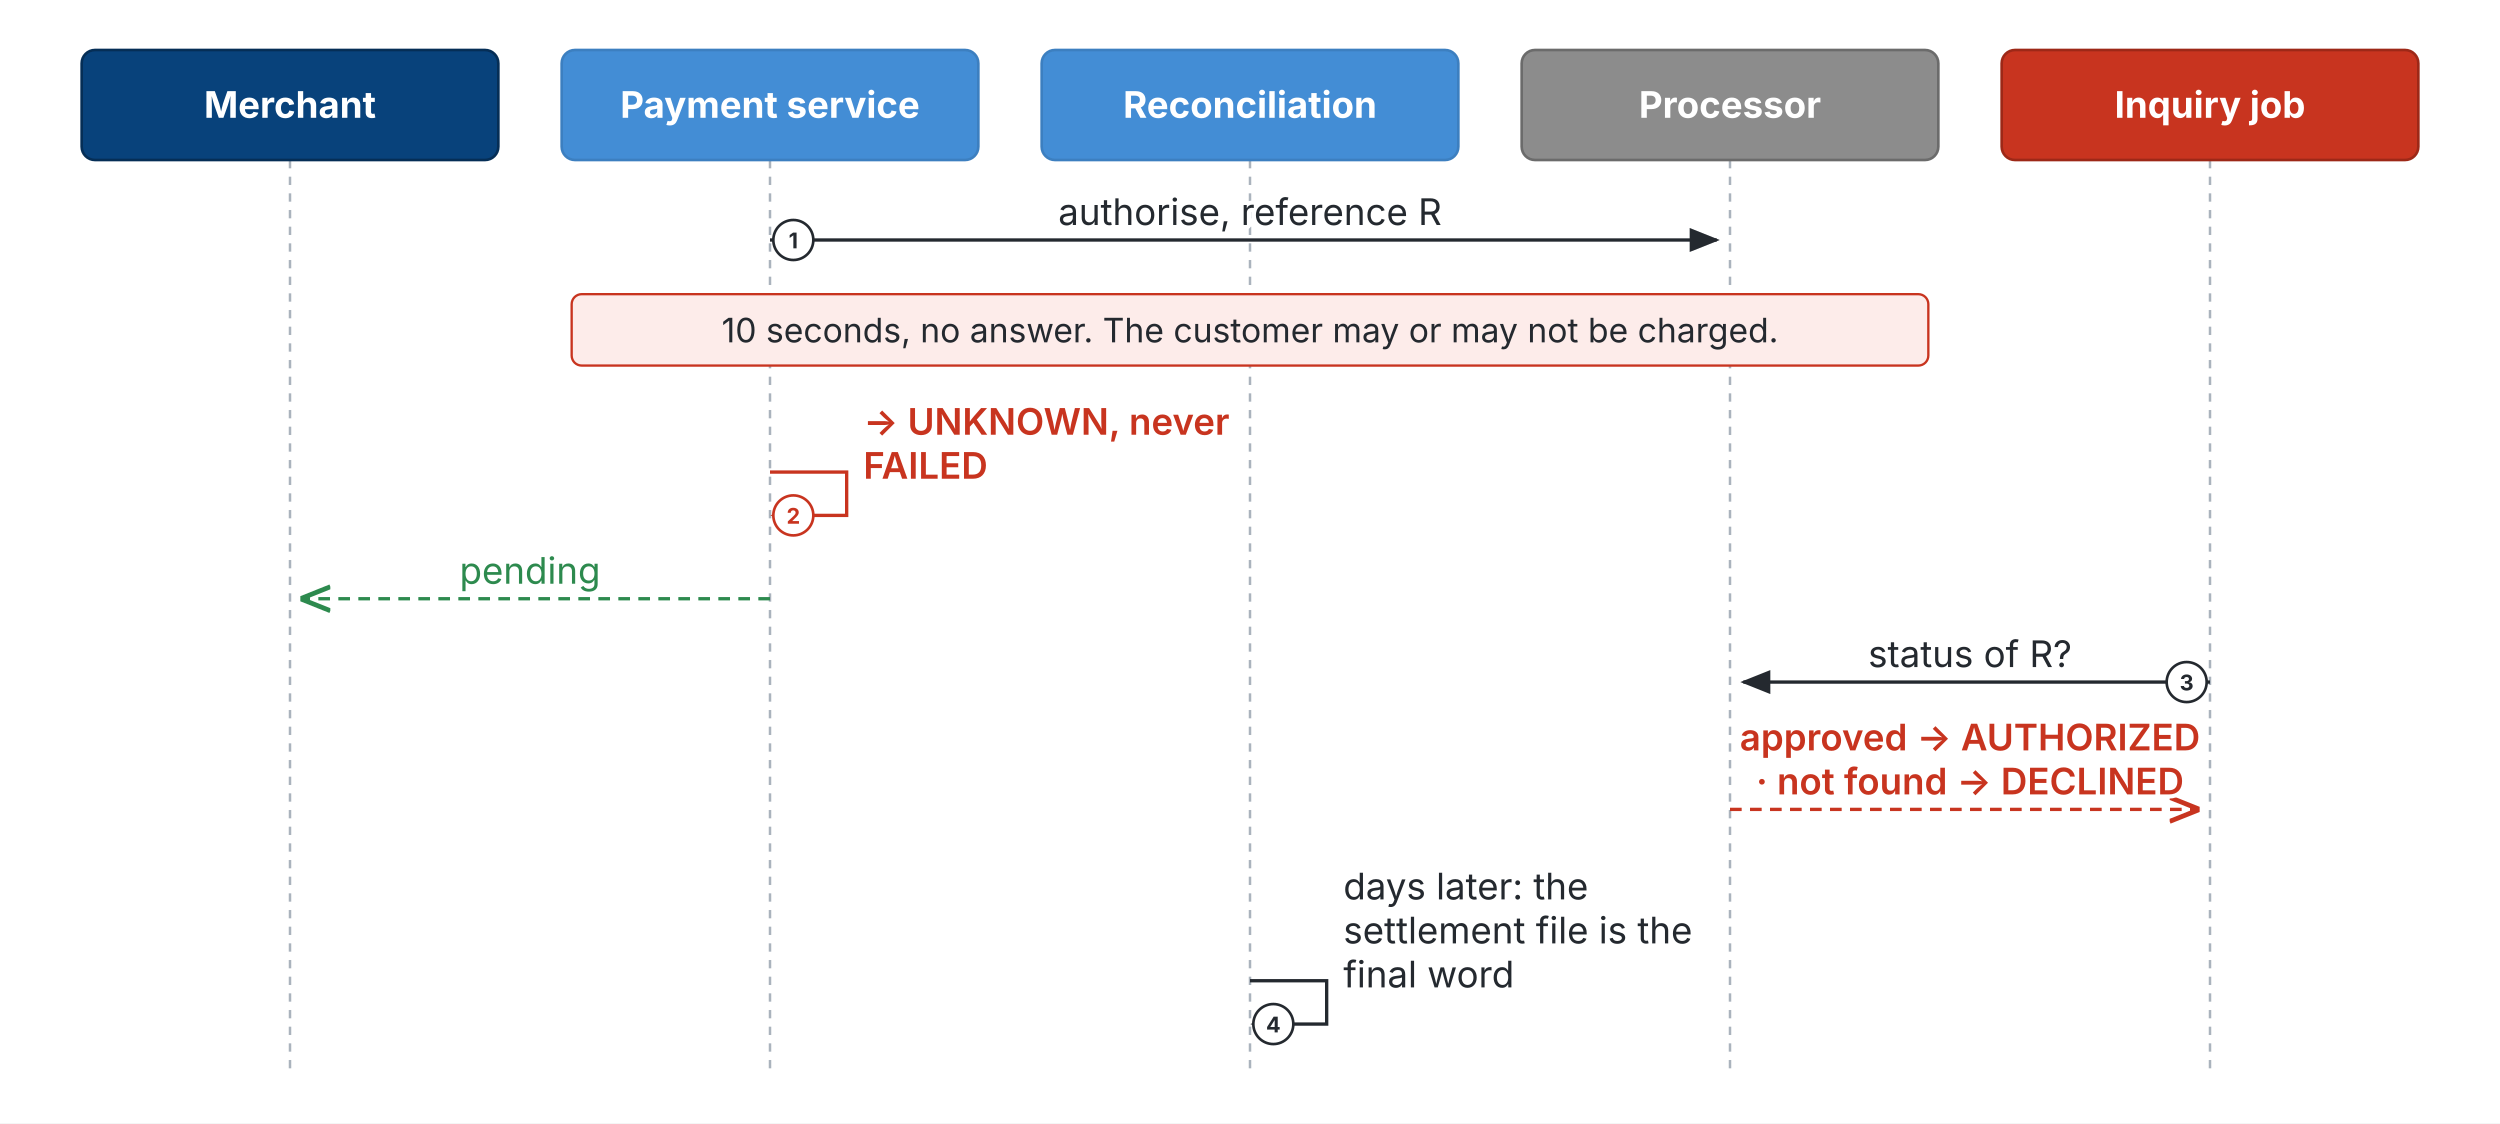
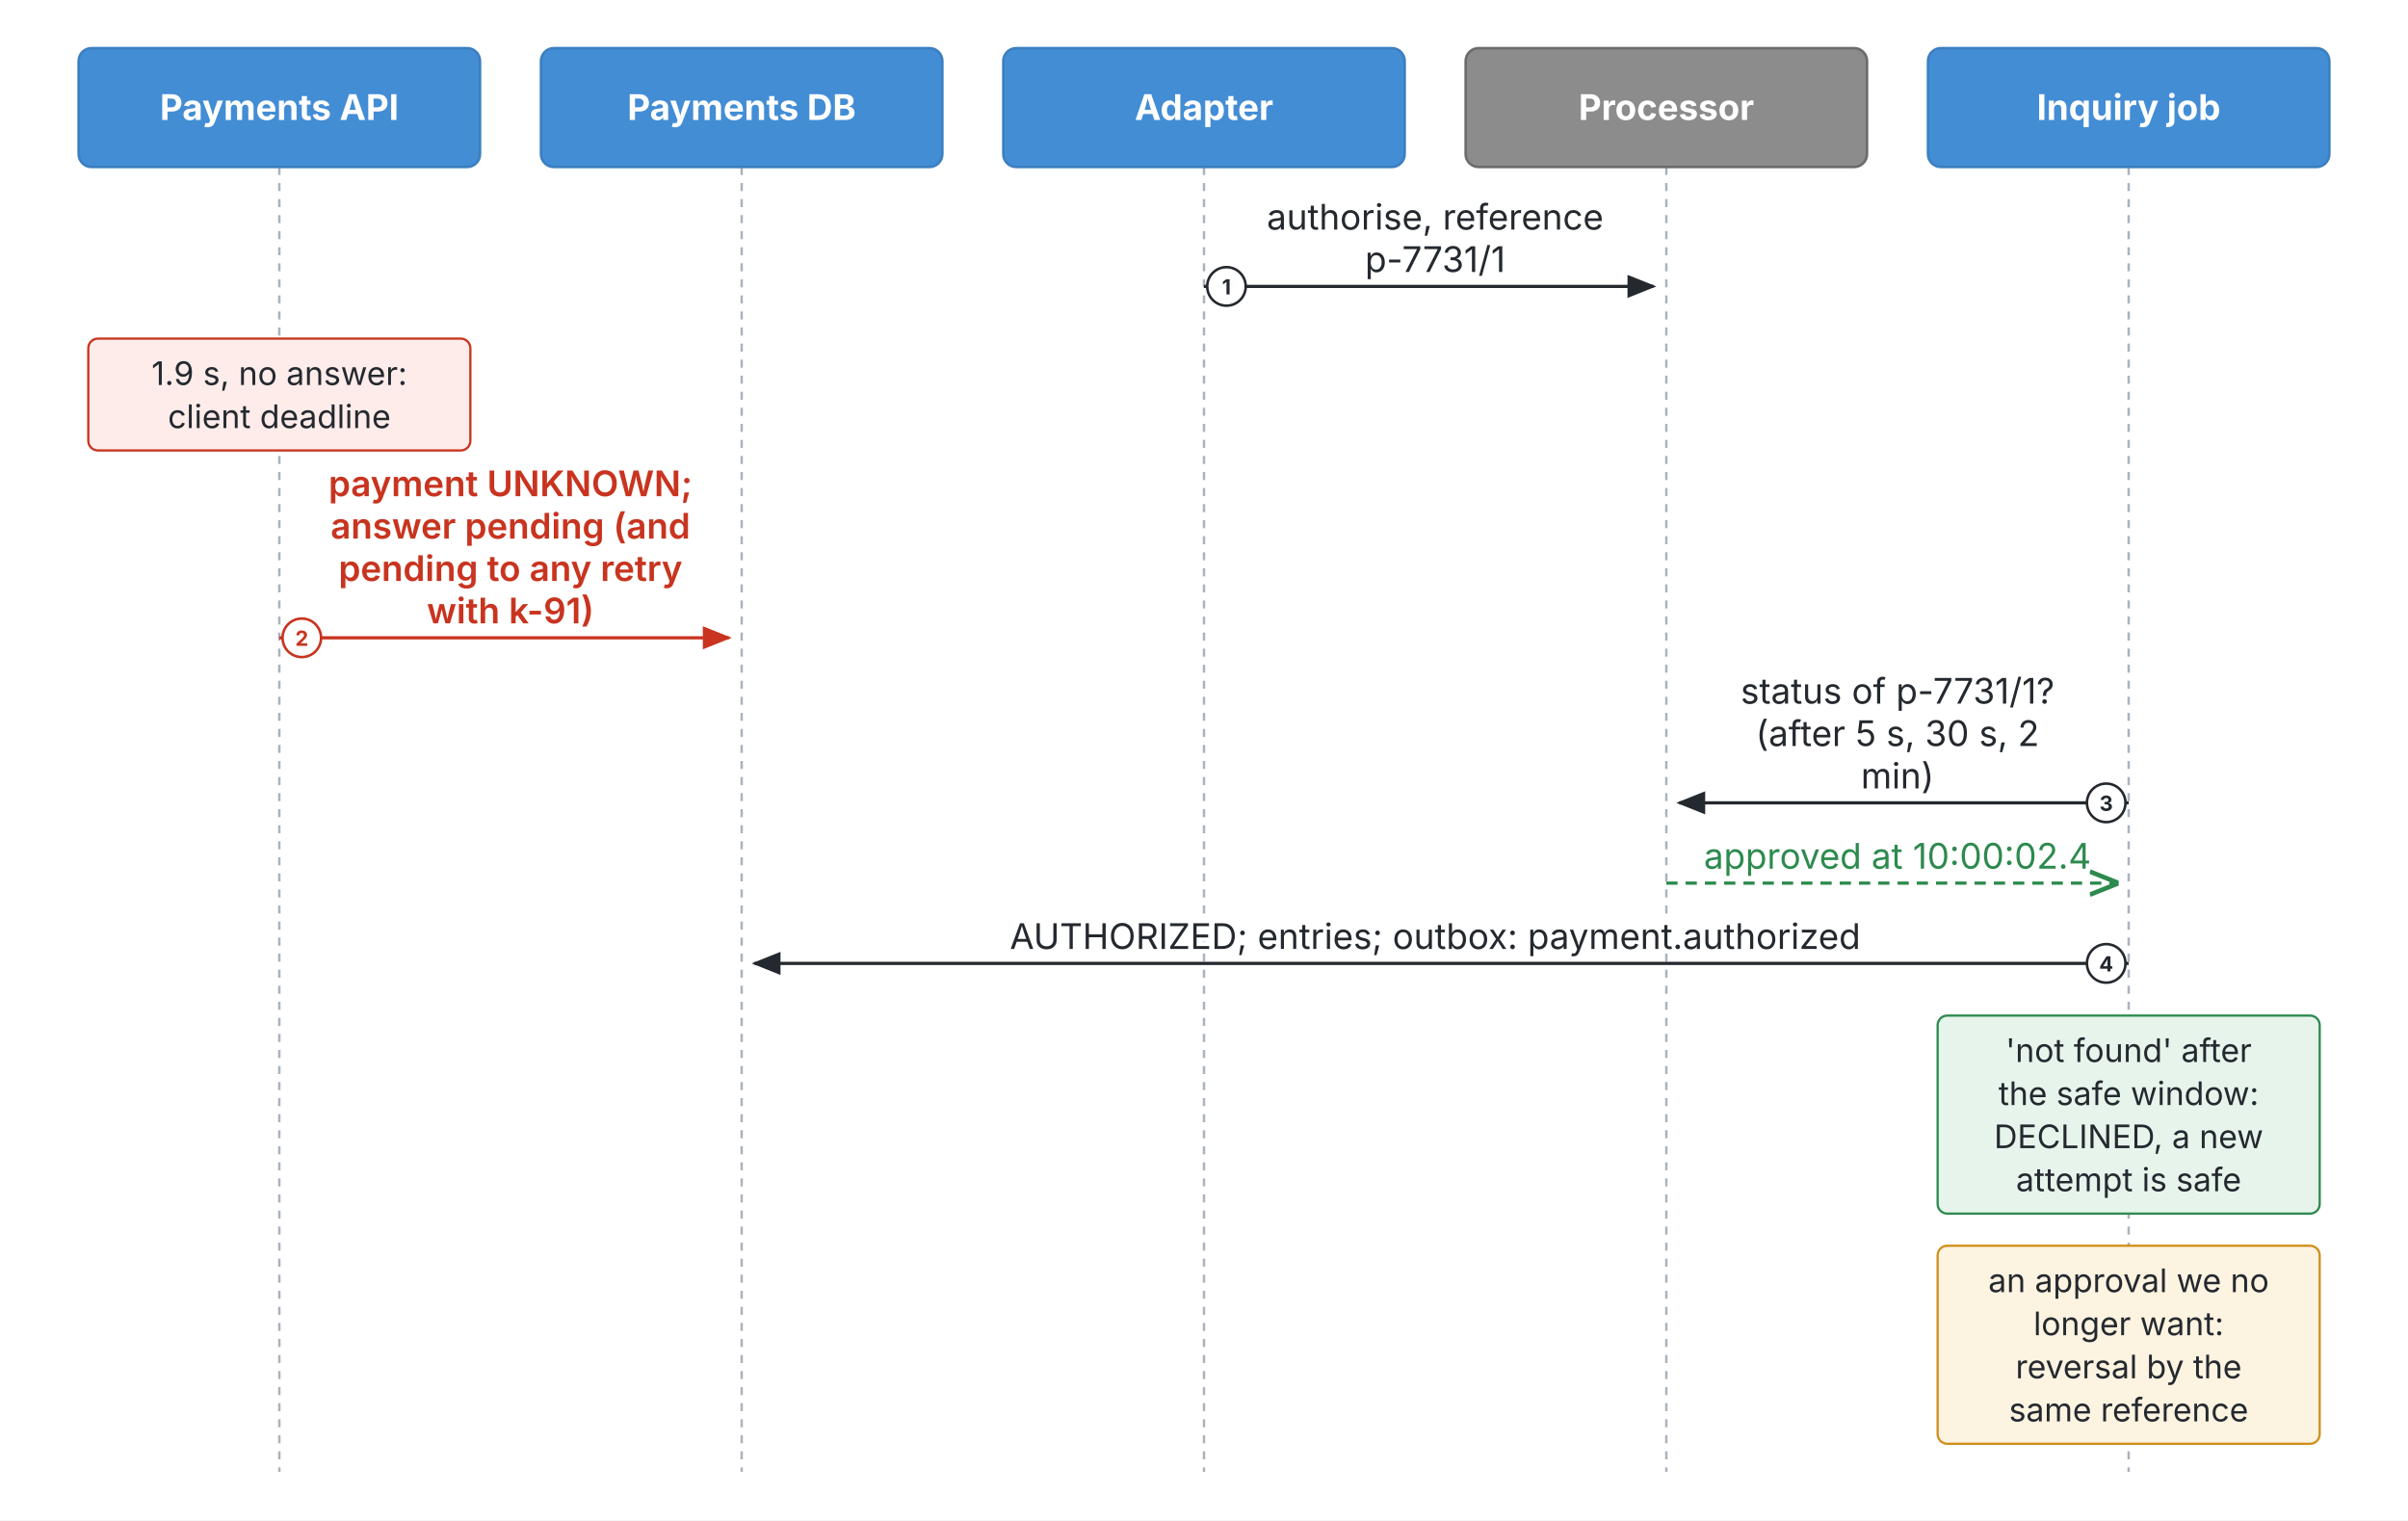
- <svg xmlns="http://www.w3.org/2000/svg" class="seq" viewBox="0 0 1500 674" width="1500" height="674">
+ <svg xmlns="http://www.w3.org/2000/svg" class="seq" viewBox="0 0 1500 947" width="1500" height="947">
  <defs>
-     <marker id="sq-f-c8341f" viewBox="0 0 10 10" refX="9" refY="5" markerWidth="9" markerHeight="9" orient="auto">
-       <path d="M0,1 L10,5 L0,9 z" fill="#c8341f" />
+     <marker id="sq-f-24292f" viewBox="0 0 10 10" refX="9" refY="5" markerWidth="9" markerHeight="9" orient="auto">
+       <path d="M0,1 L10,5 L0,9 z" fill="#24292f" />
    </marker>
-     <marker id="sq-o-c8341f" viewBox="0 0 10 10" refX="9" refY="5" markerWidth="9" markerHeight="9" orient="auto">
-       <path d="M0,1 L10,5 L0,9" fill="none" stroke="#c8341f" stroke-width="1.6" />
+     <marker id="sq-o-24292f" viewBox="0 0 10 10" refX="9" refY="5" markerWidth="9" markerHeight="9" orient="auto">
+       <path d="M0,1 L10,5 L0,9" fill="none" stroke="#24292f" stroke-width="1.6" />
    </marker>
    <marker id="sq-f-2d8a4e" viewBox="0 0 10 10" refX="9" refY="5" markerWidth="9" markerHeight="9" orient="auto">
      <path d="M0,1 L10,5 L0,9 z" fill="#2d8a4e" />
    </marker>
    <marker id="sq-o-2d8a4e" viewBox="0 0 10 10" refX="9" refY="5" markerWidth="9" markerHeight="9" orient="auto">
      <path d="M0,1 L10,5 L0,9" fill="none" stroke="#2d8a4e" stroke-width="1.6" />
    </marker>
-     <marker id="sq-f-24292f" viewBox="0 0 10 10" refX="9" refY="5" markerWidth="9" markerHeight="9" orient="auto">
-       <path d="M0,1 L10,5 L0,9 z" fill="#24292f" />
+     <marker id="sq-f-c8341f" viewBox="0 0 10 10" refX="9" refY="5" markerWidth="9" markerHeight="9" orient="auto">
+       <path d="M0,1 L10,5 L0,9 z" fill="#c8341f" />
    </marker>
-     <marker id="sq-o-24292f" viewBox="0 0 10 10" refX="9" refY="5" markerWidth="9" markerHeight="9" orient="auto">
-       <path d="M0,1 L10,5 L0,9" fill="none" stroke="#24292f" stroke-width="1.6" />
+     <marker id="sq-o-c8341f" viewBox="0 0 10 10" refX="9" refY="5" markerWidth="9" markerHeight="9" orient="auto">
+       <path d="M0,1 L10,5 L0,9" fill="none" stroke="#c8341f" stroke-width="1.6" />
    </marker>
  </defs>
-   <rect width="1500" height="674" fill="#ffffff" />
-   <line x1="174.0" y1="96" x2="174.0" y2="644.44" stroke="#aab3bd" stroke-width="1.5" stroke-dasharray="5 5" />
-   <rect x="49.0" y="30" width="250" height="66" rx="8" fill="#08427b" stroke="#052e56" stroke-width="1.6" />
-   <text x="174.0" y="70.7" text-anchor="middle" font-family="Inter, Helvetica, Arial, sans-serif" font-size="22" font-weight="700" fill="#ffffff">Merchant</text>
-   <line x1="462.0" y1="96" x2="462.0" y2="644.44" stroke="#aab3bd" stroke-width="1.5" stroke-dasharray="5 5" />
-   <rect x="337.0" y="30" width="250" height="66" rx="8" fill="#438dd5" stroke="#3c7fc0" stroke-width="1.6" />
-   <text x="462.0" y="70.7" text-anchor="middle" font-family="Inter, Helvetica, Arial, sans-serif" font-size="22" font-weight="700" fill="#ffffff">Payment service</text>
-   <line x1="750.0" y1="96" x2="750.0" y2="644.44" stroke="#aab3bd" stroke-width="1.5" stroke-dasharray="5 5" />
-   <rect x="625.0" y="30" width="250" height="66" rx="8" fill="#438dd5" stroke="#3c7fc0" stroke-width="1.6" />
-   <text x="750.0" y="70.7" text-anchor="middle" font-family="Inter, Helvetica, Arial, sans-serif" font-size="22" font-weight="700" fill="#ffffff">Reconciliation</text>
-   <line x1="1038.0" y1="96" x2="1038.0" y2="644.44" stroke="#aab3bd" stroke-width="1.5" stroke-dasharray="5 5" />
-   <rect x="913.0" y="30" width="250" height="66" rx="8" fill="#8c8c8c" stroke="#6b6b6b" stroke-width="1.6" />
-   <text x="1038.0" y="70.7" text-anchor="middle" font-family="Inter, Helvetica, Arial, sans-serif" font-size="22" font-weight="700" fill="#ffffff">Processor</text>
-   <line x1="1326.0" y1="96" x2="1326.0" y2="644.44" stroke="#aab3bd" stroke-width="1.5" stroke-dasharray="5 5" />
-   <rect x="1201.0" y="30" width="250" height="66" rx="8" fill="#c8341f" stroke="#9d2817" stroke-width="1.6" />
-   <text x="1326.0" y="70.7" text-anchor="middle" font-family="Inter, Helvetica, Arial, sans-serif" font-size="22" font-weight="700" fill="#ffffff">Inquiry job</text>
-   <line x1="462.0" y1="144.0" x2="1030.0" y2="144.0" stroke="#24292f" stroke-width="2" marker-end="url(#sq-f-24292f)" />
-   <circle cx="476.0" cy="144.0" r="12" fill="#ffffff" stroke="#24292f" stroke-width="1.6" />
-   <text x="476.0" y="149.0" text-anchor="middle" font-family="Inter, Helvetica, Arial, sans-serif" font-size="13" font-weight="700" fill="#24292f">1</text>
-   <text x="750.0" y="135.0" text-anchor="middle" font-family="Inter, Helvetica, Arial, sans-serif" font-size="22" fill="#24292f" font-weight="400" paint-order="stroke" stroke="#ffffff" stroke-width="5" stroke-linejoin="round">authorise, reference R</text>
-   <rect x="343.0" y="176.5" width="814.0" height="42.84" rx="6" fill="#fdecea" stroke="#c8341f" stroke-width="1.4" />
-   <text x="750.0" y="205.4" text-anchor="middle" font-family="Inter, Helvetica, Arial, sans-serif" font-size="20.2" fill="#24292f">10 seconds, no answer. The customer may or may not be charged.</text>
-   <path d="M462.0,283.24 h46 v26 h-44" fill="none" stroke="#c8341f" stroke-width="2" marker-end="url(#sq-f-c8341f)" />
-   <circle cx="476.0" cy="309.24" r="12" fill="#ffffff" stroke="#c8341f" stroke-width="1.6" />
-   <text x="476.0" y="314.24" text-anchor="middle" font-family="Inter, Helvetica, Arial, sans-serif" font-size="13" font-weight="700" fill="#c8341f">2</text>
-   <text x="518.0" y="260.84" text-anchor="start" font-family="Inter, Helvetica, Arial, sans-serif" font-size="22" fill="#c8341f" font-weight="600" paint-order="stroke" stroke="#ffffff" stroke-width="5" stroke-linejoin="round">→ UNKNOWN, never</text>
-   <text x="518.0" y="287.24" text-anchor="start" font-family="Inter, Helvetica, Arial, sans-serif" font-size="22" fill="#c8341f" font-weight="600" paint-order="stroke" stroke="#ffffff" stroke-width="5" stroke-linejoin="round">FAILED</text>
-   <line x1="462.0" y1="359.24" x2="182.0" y2="359.24" stroke="#2d8a4e" stroke-width="2" stroke-dasharray="7 5" marker-end="url(#sq-o-2d8a4e)" />
-   <text x="318.0" y="350.24" text-anchor="middle" font-family="Inter, Helvetica, Arial, sans-serif" font-size="22" fill="#2d8a4e" font-weight="400" paint-order="stroke" stroke="#ffffff" stroke-width="5" stroke-linejoin="round">pending</text>
-   <line x1="1326.0" y1="409.24" x2="1046.0" y2="409.24" stroke="#24292f" stroke-width="2" marker-end="url(#sq-f-24292f)" />
-   <circle cx="1312.0" cy="409.24" r="12" fill="#ffffff" stroke="#24292f" stroke-width="1.6" />
-   <text x="1312.0" y="414.24" text-anchor="middle" font-family="Inter, Helvetica, Arial, sans-serif" font-size="13" font-weight="700" fill="#24292f">3</text>
-   <text x="1182.0" y="400.24" text-anchor="middle" font-family="Inter, Helvetica, Arial, sans-serif" font-size="22" fill="#24292f" font-weight="400" paint-order="stroke" stroke="#ffffff" stroke-width="5" stroke-linejoin="round">status of R?</text>
-   <line x1="1038.0" y1="485.64" x2="1318.0" y2="485.64" stroke="#c8341f" stroke-width="2" stroke-dasharray="7 5" marker-end="url(#sq-o-c8341f)" />
-   <text x="1182.0" y="450.24" text-anchor="middle" font-family="Inter, Helvetica, Arial, sans-serif" font-size="22" fill="#c8341f" font-weight="600" paint-order="stroke" stroke="#ffffff" stroke-width="5" stroke-linejoin="round">approved → AUTHORIZED</text>
-   <text x="1182.0" y="476.64" text-anchor="middle" font-family="Inter, Helvetica, Arial, sans-serif" font-size="22" fill="#c8341f" font-weight="600" paint-order="stroke" stroke="#ffffff" stroke-width="5" stroke-linejoin="round">· not found → DECLINED</text>
-   <path d="M750.0,588.44 h46 v26 h-44" fill="none" stroke="#24292f" stroke-width="2" marker-end="url(#sq-f-24292f)" />
-   <circle cx="764.0" cy="614.44" r="12" fill="#ffffff" stroke="#24292f" stroke-width="1.6" />
-   <text x="764.0" y="619.44" text-anchor="middle" font-family="Inter, Helvetica, Arial, sans-serif" font-size="13" font-weight="700" fill="#24292f">4</text>
-   <text x="806.0" y="539.64" text-anchor="start" font-family="Inter, Helvetica, Arial, sans-serif" font-size="22" fill="#24292f" font-weight="400" paint-order="stroke" stroke="#ffffff" stroke-width="5" stroke-linejoin="round">days later: the</text>
-   <text x="806.0" y="566.04" text-anchor="start" font-family="Inter, Helvetica, Arial, sans-serif" font-size="22" fill="#24292f" font-weight="400" paint-order="stroke" stroke="#ffffff" stroke-width="5" stroke-linejoin="round">settlement file is the</text>
-   <text x="806.0" y="592.44" text-anchor="start" font-family="Inter, Helvetica, Arial, sans-serif" font-size="22" fill="#24292f" font-weight="400" paint-order="stroke" stroke="#ffffff" stroke-width="5" stroke-linejoin="round">final word</text>
+   <rect width="1500" height="947" fill="#ffffff" />
+   <line x1="174.0" y1="104" x2="174.0" y2="916.8" stroke="#aab3bd" stroke-width="1.5" stroke-dasharray="5 5" />
+   <rect x="49.0" y="30" width="250" height="74" rx="8" fill="#438dd5" stroke="#3c7fc0" stroke-width="1.6" />
+   <text x="174.0" y="74.7" text-anchor="middle" font-family="Inter, Helvetica, Arial, sans-serif" font-size="22" font-weight="700" fill="#ffffff">Payments API</text>
+   <line x1="462.0" y1="104" x2="462.0" y2="916.8" stroke="#aab3bd" stroke-width="1.5" stroke-dasharray="5 5" />
+   <rect x="337.0" y="30" width="250" height="74" rx="8" fill="#438dd5" stroke="#3c7fc0" stroke-width="1.6" />
+   <text x="462.0" y="74.7" text-anchor="middle" font-family="Inter, Helvetica, Arial, sans-serif" font-size="22" font-weight="700" fill="#ffffff">Payments DB</text>
+   <line x1="750.0" y1="104" x2="750.0" y2="916.8" stroke="#aab3bd" stroke-width="1.5" stroke-dasharray="5 5" />
+   <rect x="625.0" y="30" width="250" height="74" rx="8" fill="#438dd5" stroke="#3c7fc0" stroke-width="1.6" />
+   <text x="750.0" y="74.7" text-anchor="middle" font-family="Inter, Helvetica, Arial, sans-serif" font-size="22" font-weight="700" fill="#ffffff">Adapter</text>
+   <line x1="1038.0" y1="104" x2="1038.0" y2="916.8" stroke="#aab3bd" stroke-width="1.5" stroke-dasharray="5 5" />
+   <rect x="913.0" y="30" width="250" height="74" rx="8" fill="#8c8c8c" stroke="#6b6b6b" stroke-width="1.6" />
+   <text x="1038.0" y="74.7" text-anchor="middle" font-family="Inter, Helvetica, Arial, sans-serif" font-size="22" font-weight="700" fill="#ffffff">Processor</text>
+   <line x1="1326.0" y1="104" x2="1326.0" y2="916.8" stroke="#aab3bd" stroke-width="1.5" stroke-dasharray="5 5" />
+   <rect x="1201.0" y="30" width="250" height="74" rx="8" fill="#438dd5" stroke="#3c7fc0" stroke-width="1.6" />
+   <text x="1326.0" y="74.7" text-anchor="middle" font-family="Inter, Helvetica, Arial, sans-serif" font-size="22" font-weight="700" fill="#ffffff">Inquiry job</text>
+   <line x1="750.0" y1="178.4" x2="1030.0" y2="178.4" stroke="#24292f" stroke-width="2" marker-end="url(#sq-f-24292f)" />
+   <circle cx="764.0" cy="178.4" r="12" fill="#ffffff" stroke="#24292f" stroke-width="1.6" />
+   <text x="764.0" y="183.4" text-anchor="middle" font-family="Inter, Helvetica, Arial, sans-serif" font-size="13" font-weight="700" fill="#24292f">1</text>
+   <text x="894.0" y="143.0" text-anchor="middle" font-family="Inter, Helvetica, Arial, sans-serif" font-size="22" fill="#24292f" font-weight="400" paint-order="stroke" stroke="#ffffff" stroke-width="5" stroke-linejoin="round">authorise, reference</text>
+   <text x="894.0" y="169.4" text-anchor="middle" font-family="Inter, Helvetica, Arial, sans-serif" font-size="22" fill="#24292f" font-weight="400" paint-order="stroke" stroke="#ffffff" stroke-width="5" stroke-linejoin="round">p-7731/1</text>
+   <rect x="55.0" y="210.9" width="238.0" height="69.68" rx="6" fill="#fdecea" stroke="#c8341f" stroke-width="1.4" />
+   <text x="174.0" y="239.8" text-anchor="middle" font-family="Inter, Helvetica, Arial, sans-serif" font-size="20.2" fill="#24292f">1.9 s, no answer:</text>
+   <text x="174.0" y="266.64" text-anchor="middle" font-family="Inter, Helvetica, Arial, sans-serif" font-size="20.2" fill="#24292f">client deadline</text>
+   <line x1="174.0" y1="397.28" x2="454.0" y2="397.28" stroke="#c8341f" stroke-width="2" marker-end="url(#sq-f-c8341f)" />
+   <circle cx="188.0" cy="397.28" r="12" fill="#ffffff" stroke="#c8341f" stroke-width="1.6" />
+   <text x="188.0" y="402.28" text-anchor="middle" font-family="Inter, Helvetica, Arial, sans-serif" font-size="13" font-weight="700" fill="#c8341f">2</text>
+   <text x="318.0" y="309.08" text-anchor="middle" font-family="Inter, Helvetica, Arial, sans-serif" font-size="22" fill="#c8341f" font-weight="600" paint-order="stroke" stroke="#ffffff" stroke-width="5" stroke-linejoin="round">payment UNKNOWN;</text>
+   <text x="318.0" y="335.48" text-anchor="middle" font-family="Inter, Helvetica, Arial, sans-serif" font-size="22" fill="#c8341f" font-weight="600" paint-order="stroke" stroke="#ffffff" stroke-width="5" stroke-linejoin="round">answer pending (and</text>
+   <text x="318.0" y="361.88" text-anchor="middle" font-family="Inter, Helvetica, Arial, sans-serif" font-size="22" fill="#c8341f" font-weight="600" paint-order="stroke" stroke="#ffffff" stroke-width="5" stroke-linejoin="round">pending to any retry</text>
+   <text x="318.0" y="388.28" text-anchor="middle" font-family="Inter, Helvetica, Arial, sans-serif" font-size="22" fill="#c8341f" font-weight="600" paint-order="stroke" stroke="#ffffff" stroke-width="5" stroke-linejoin="round">with k-91)</text>
+   <line x1="1326.0" y1="500.08" x2="1046.0" y2="500.08" stroke="#24292f" stroke-width="2" marker-end="url(#sq-f-24292f)" />
+   <circle cx="1312.0" cy="500.08" r="12" fill="#ffffff" stroke="#24292f" stroke-width="1.6" />
+   <text x="1312.0" y="505.08" text-anchor="middle" font-family="Inter, Helvetica, Arial, sans-serif" font-size="13" font-weight="700" fill="#24292f">3</text>
+   <text x="1182.0" y="438.28" text-anchor="middle" font-family="Inter, Helvetica, Arial, sans-serif" font-size="22" fill="#24292f" font-weight="400" paint-order="stroke" stroke="#ffffff" stroke-width="5" stroke-linejoin="round">status of p-7731/1?</text>
+   <text x="1182.0" y="464.68" text-anchor="middle" font-family="Inter, Helvetica, Arial, sans-serif" font-size="22" fill="#24292f" font-weight="400" paint-order="stroke" stroke="#ffffff" stroke-width="5" stroke-linejoin="round">(after 5 s, 30 s, 2</text>
+   <text x="1182.0" y="491.08" text-anchor="middle" font-family="Inter, Helvetica, Arial, sans-serif" font-size="22" fill="#24292f" font-weight="400" paint-order="stroke" stroke="#ffffff" stroke-width="5" stroke-linejoin="round">min)</text>
+   <line x1="1038.0" y1="550.08" x2="1318.0" y2="550.08" stroke="#2d8a4e" stroke-width="2" stroke-dasharray="7 5" marker-end="url(#sq-o-2d8a4e)" />
+   <text x="1182.0" y="541.08" text-anchor="middle" font-family="Inter, Helvetica, Arial, sans-serif" font-size="22" fill="#2d8a4e" font-weight="400" paint-order="stroke" stroke="#ffffff" stroke-width="5" stroke-linejoin="round">approved at 10:00:02.4</text>
+   <line x1="1326.0" y1="600.08" x2="470.0" y2="600.08" stroke="#24292f" stroke-width="2" marker-end="url(#sq-f-24292f)" />
+   <circle cx="1312.0" cy="600.08" r="12" fill="#ffffff" stroke="#24292f" stroke-width="1.6" />
+   <text x="1312.0" y="605.08" text-anchor="middle" font-family="Inter, Helvetica, Arial, sans-serif" font-size="13" font-weight="700" fill="#24292f">4</text>
+   <text x="894.0" y="591.08" text-anchor="middle" font-family="Inter, Helvetica, Arial, sans-serif" font-size="22" fill="#24292f" font-weight="400" paint-order="stroke" stroke="#ffffff" stroke-width="5" stroke-linejoin="round">AUTHORIZED; entries; outbox: payment.authorized</text>
+   <rect x="1207.0" y="632.58" width="238.0" height="123.36" rx="6" fill="#e7f4ec" stroke="#2d8a4e" stroke-width="1.4" />
+   <text x="1326.0" y="661.48" text-anchor="middle" font-family="Inter, Helvetica, Arial, sans-serif" font-size="20.2" fill="#24292f">'not found' after</text>
+   <text x="1326.0" y="688.32" text-anchor="middle" font-family="Inter, Helvetica, Arial, sans-serif" font-size="20.2" fill="#24292f">the safe window:</text>
+   <text x="1326.0" y="715.16" text-anchor="middle" font-family="Inter, Helvetica, Arial, sans-serif" font-size="20.2" fill="#24292f">DECLINED, a new</text>
+   <text x="1326.0" y="742.0" text-anchor="middle" font-family="Inter, Helvetica, Arial, sans-serif" font-size="20.2" fill="#24292f">attempt is safe</text>
+   <rect x="1207.0" y="775.94" width="238.0" height="123.36" rx="6" fill="#fdf3e1" stroke="#d18f1c" stroke-width="1.4" />
+   <text x="1326.0" y="804.84" text-anchor="middle" font-family="Inter, Helvetica, Arial, sans-serif" font-size="20.2" fill="#24292f">an approval we no</text>
+   <text x="1326.0" y="831.68" text-anchor="middle" font-family="Inter, Helvetica, Arial, sans-serif" font-size="20.2" fill="#24292f">longer want:</text>
+   <text x="1326.0" y="858.52" text-anchor="middle" font-family="Inter, Helvetica, Arial, sans-serif" font-size="20.2" fill="#24292f">reversal by the</text>
+   <text x="1326.0" y="885.36" text-anchor="middle" font-family="Inter, Helvetica, Arial, sans-serif" font-size="20.2" fill="#24292f">same reference</text>
</svg>
